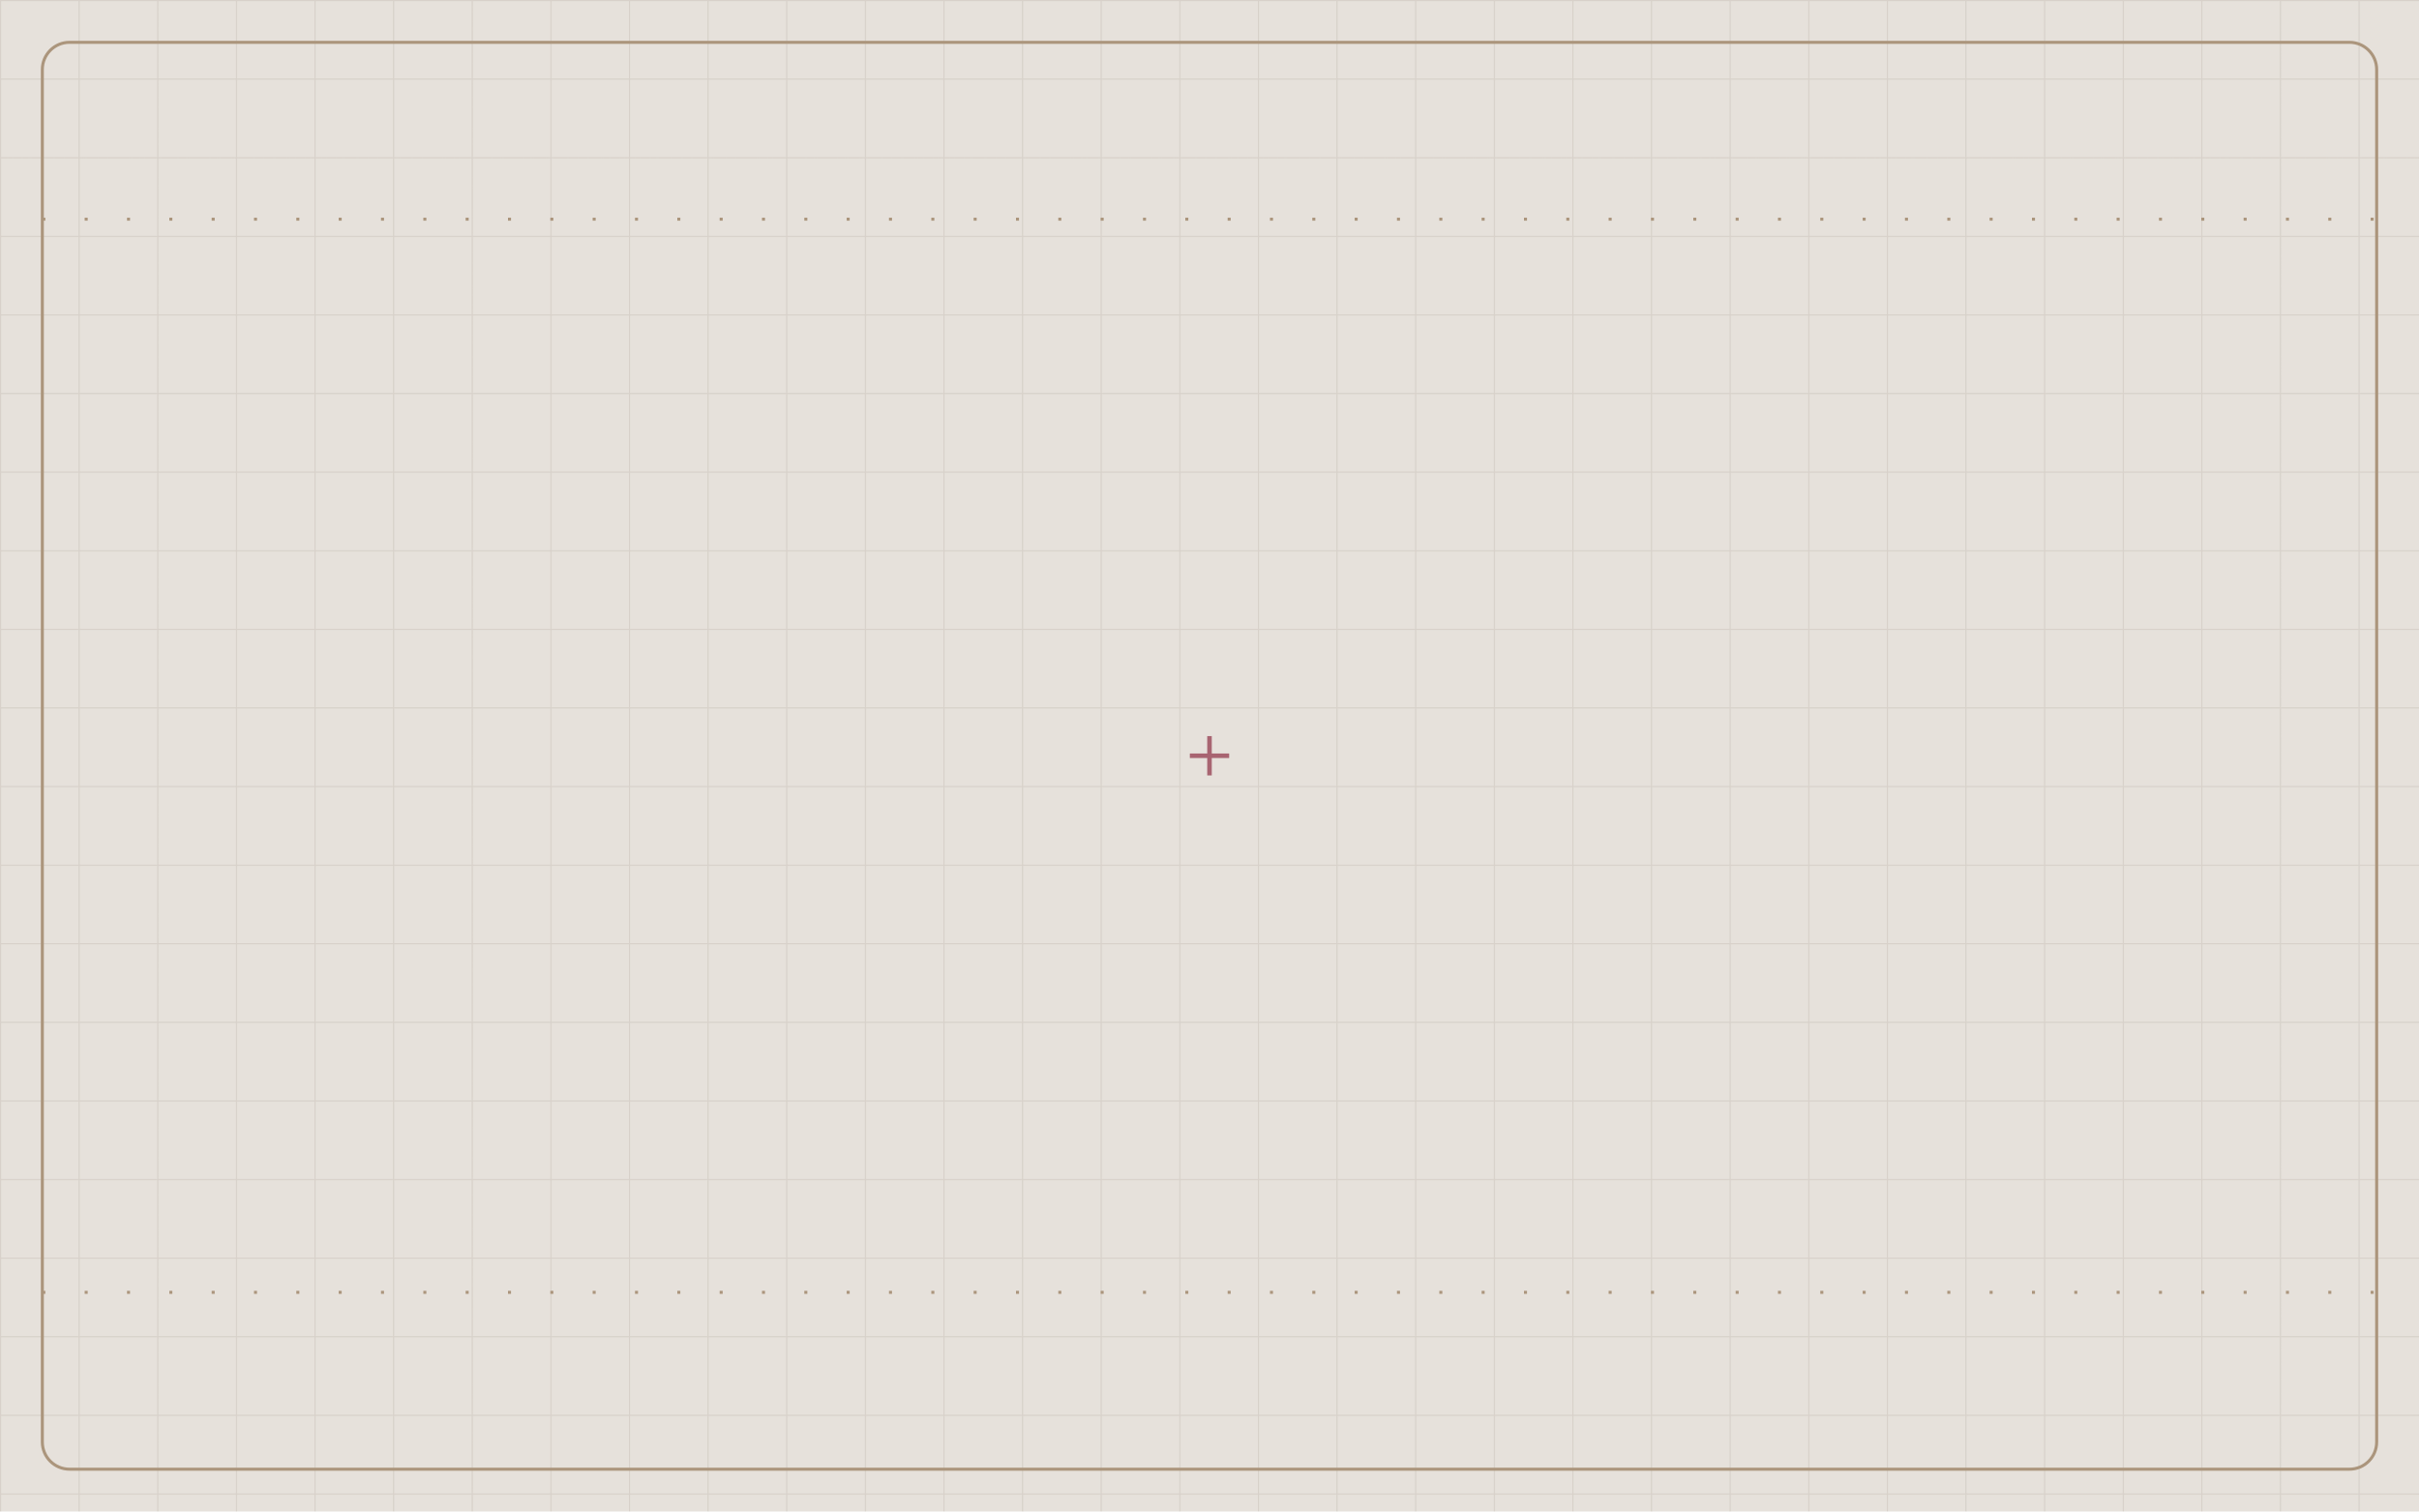
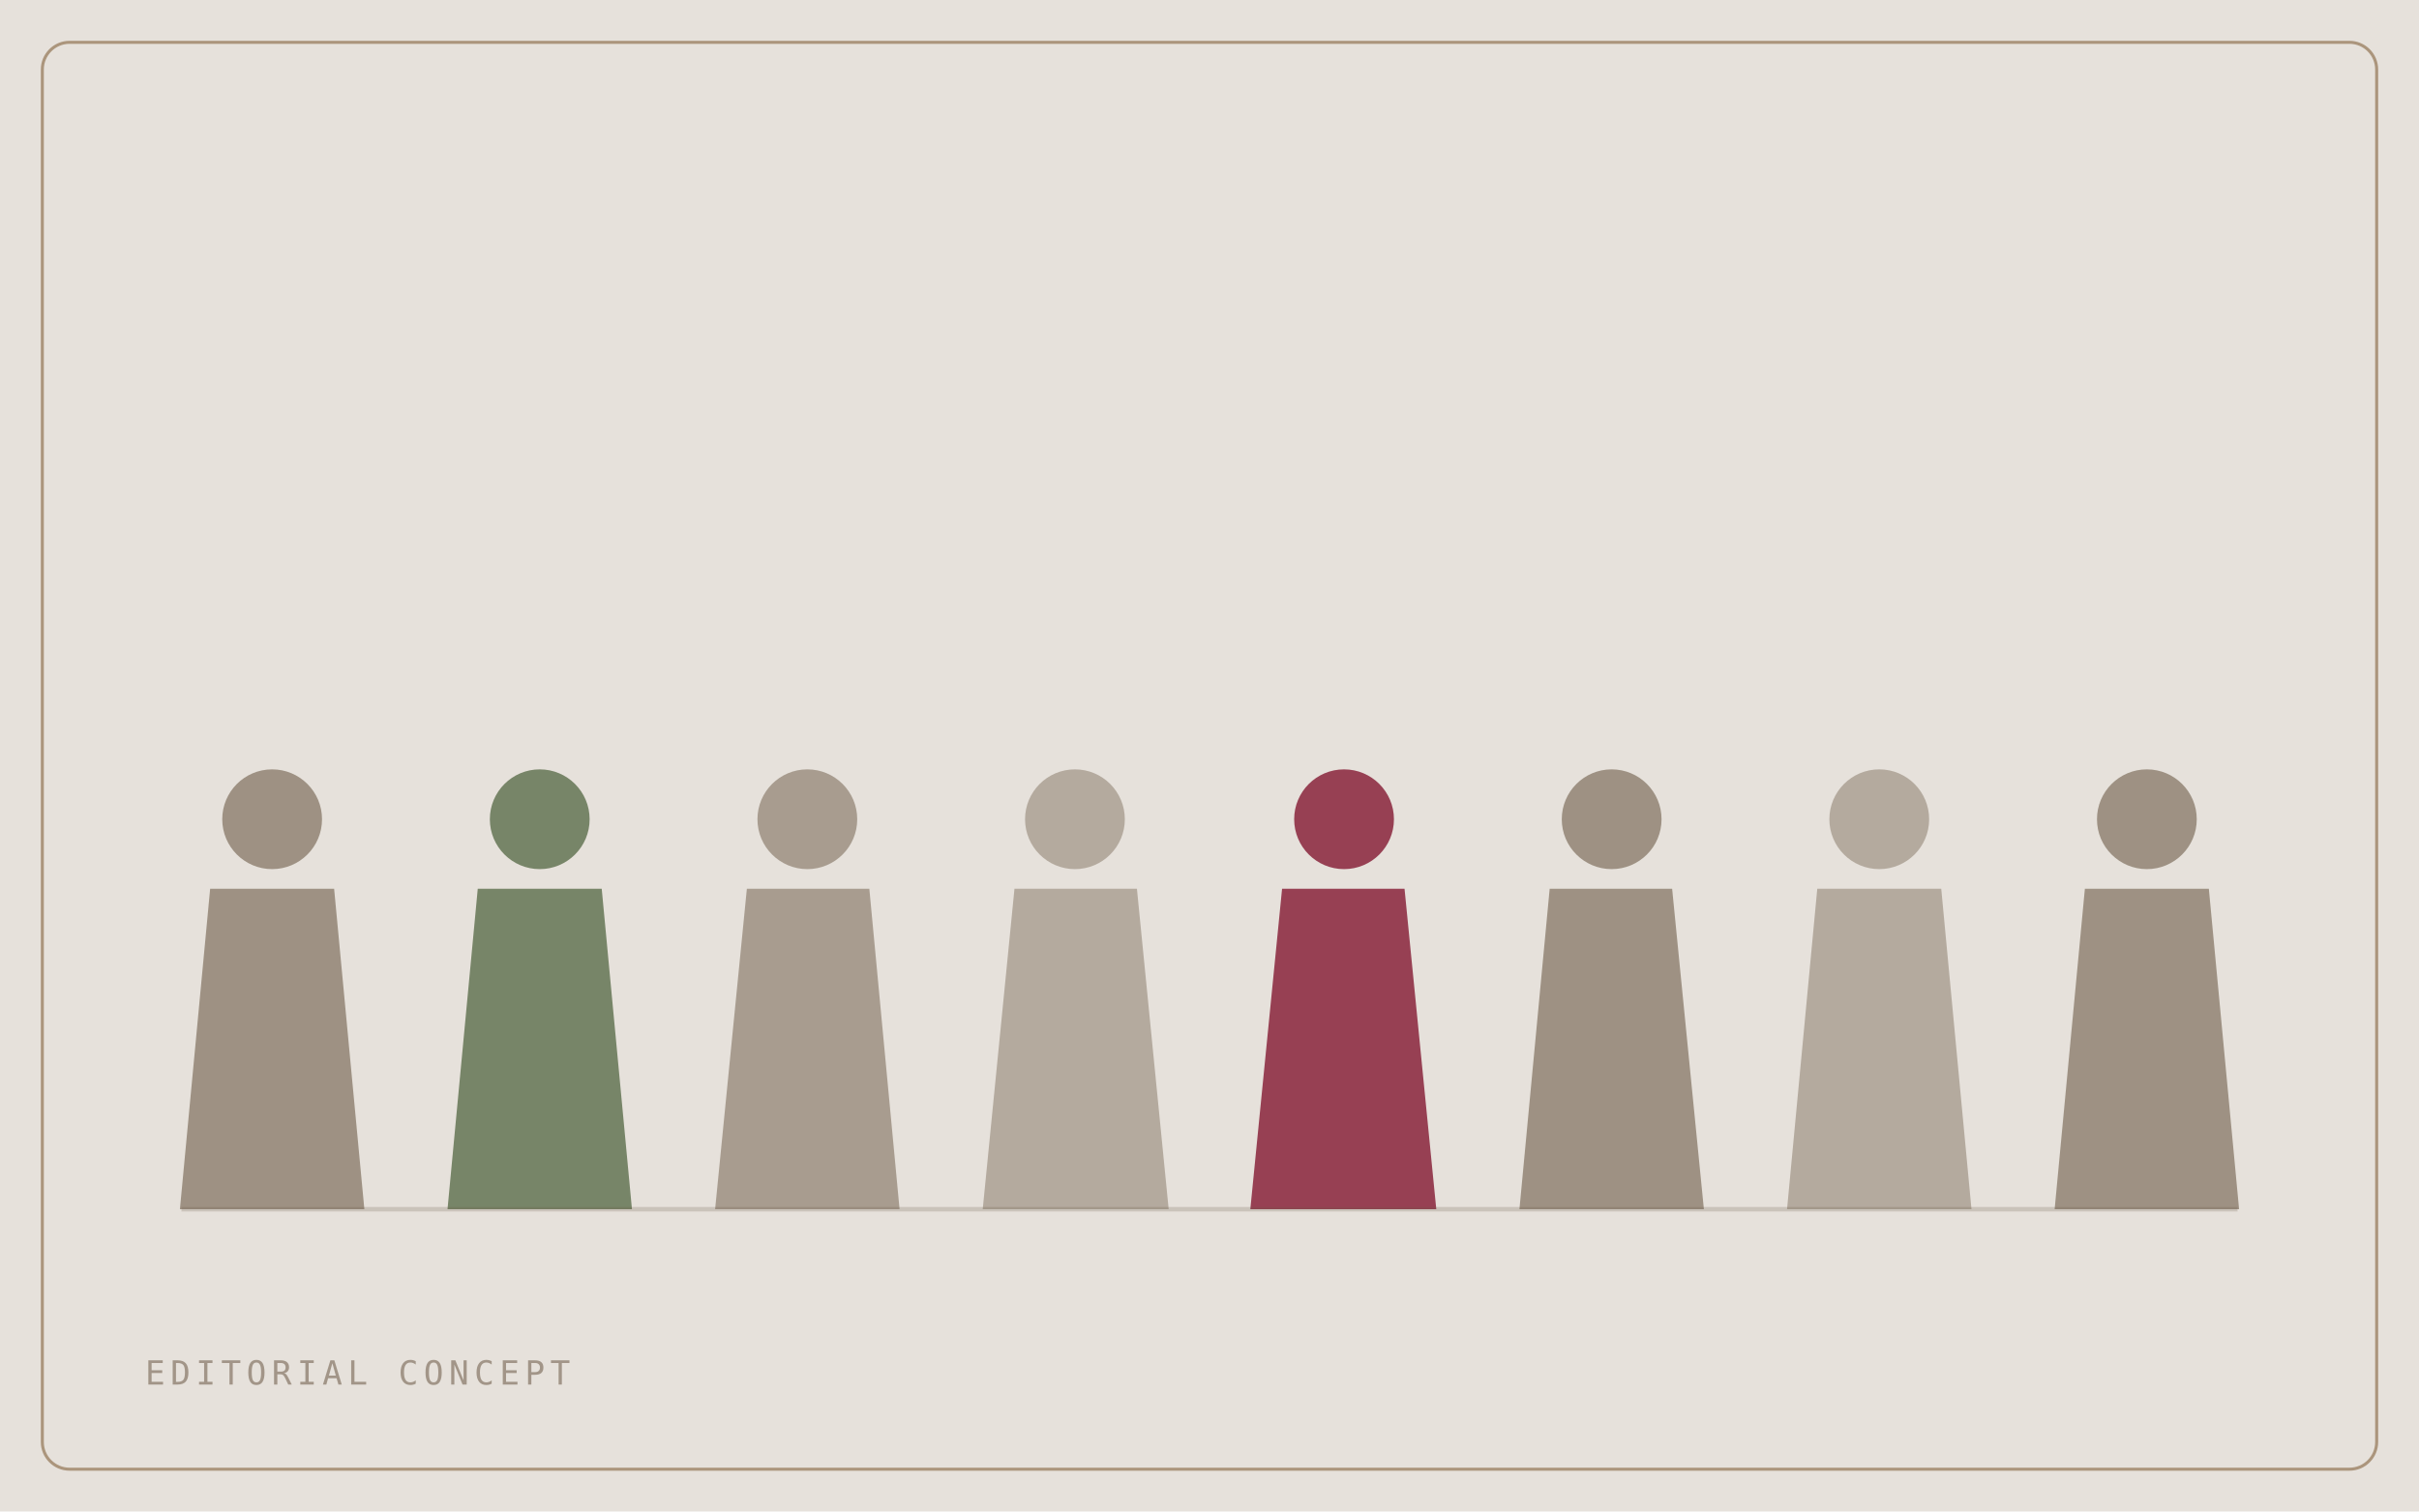
- <svg xmlns="http://www.w3.org/2000/svg" width="1600" height="1000" viewBox="0 0 1600 1000" role="presentation">
-   <defs>
-     <pattern id="ledger" width="52" height="52" patternUnits="userSpaceOnUse">
-       <path d="M52 0H0v52" fill="none" stroke="hsl(32 18% 34%)" stroke-opacity="0.11" stroke-width="1.5" />
-     </pattern>
-   </defs>
+ <svg xmlns="http://www.w3.org/2000/svg" width="1600" height="1000" viewBox="0 0 1600 1000" role="img" data-cover-art="cohort">
  <rect width="1600" height="1000" fill="hsl(32 18% 88%)" />
-   <rect width="1600" height="1000" fill="url(#ledger)" />
+   <circle cx="180" cy="542" r="33" fill="hsl(32 22% 34%)" fill-opacity="0.58" />
+   <polygon points="139 588 221 588 241 800 119 800" fill="hsl(32 22% 34%)" fill-opacity="0.58" />
+   <circle cx="357" cy="542" r="33" fill="#647554" fill-opacity="0.85" />
+   <polygon points="316 588 398 588 418 800 296 800" fill="#647554" fill-opacity="0.85" />
+   <circle cx="534" cy="542" r="33" fill="hsl(32 22% 34%)" fill-opacity="0.5" />
+   <polygon points="494 588 575 588 595 800 473 800" fill="hsl(32 22% 34%)" fill-opacity="0.5" />
+   <circle cx="711" cy="542" r="33" fill="hsl(32 22% 34%)" fill-opacity="0.4" />
+   <polygon points="671 588 752 588 773 800 650 800" fill="hsl(32 22% 34%)" fill-opacity="0.4" />
+   <circle cx="889" cy="542" r="33" fill="#8e2f45" fill-opacity="0.9" />
+   <polygon points="848 588 929 588 950 800 827 800" fill="#8e2f45" fill-opacity="0.9" />
+   <circle cx="1066" cy="542" r="33" fill="hsl(32 22% 34%)" fill-opacity="0.58" />
+   <polygon points="1025 588 1106 588 1127 800 1005 800" fill="hsl(32 22% 34%)" fill-opacity="0.58" />
+   <circle cx="1243" cy="542" r="33" fill="hsl(32 22% 34%)" fill-opacity="0.4" />
+   <polygon points="1202 588 1284 588 1304 800 1182 800" fill="hsl(32 22% 34%)" fill-opacity="0.4" />
+   <circle cx="1420" cy="542" r="33" fill="hsl(32 22% 34%)" fill-opacity="0.58" />
+   <polygon points="1379 588 1461 588 1481 800 1359 800" fill="hsl(32 22% 34%)" fill-opacity="0.58" />
+   <path d="M120 800h1360" stroke="hsl(32 22% 34%)" stroke-opacity="0.22" stroke-width="3" />
  <rect x="28" y="28" width="1544" height="944" fill="none" stroke="hsl(32 22% 58%)" stroke-width="2" rx="18" />
-   <line x1="28" y1="145" x2="1572" y2="145" stroke="hsl(32 22% 58%)" stroke-width="2" stroke-dasharray="2 26" />
-   <line x1="28" y1="855" x2="1572" y2="855" stroke="hsl(32 22% 58%)" stroke-width="2" stroke-dasharray="2 26" />
-   <path d="M787 500h26M800 487v26" stroke="#8e2f45" stroke-opacity="0.7" stroke-width="3" />
+   <text x="96" y="916" fill="hsl(32 22% 34%)" fill-opacity="0.55" font-family="ui-monospace, SFMono-Regular, Menlo, monospace" font-size="22" letter-spacing="3.5">EDITORIAL CONCEPT</text>
</svg>
